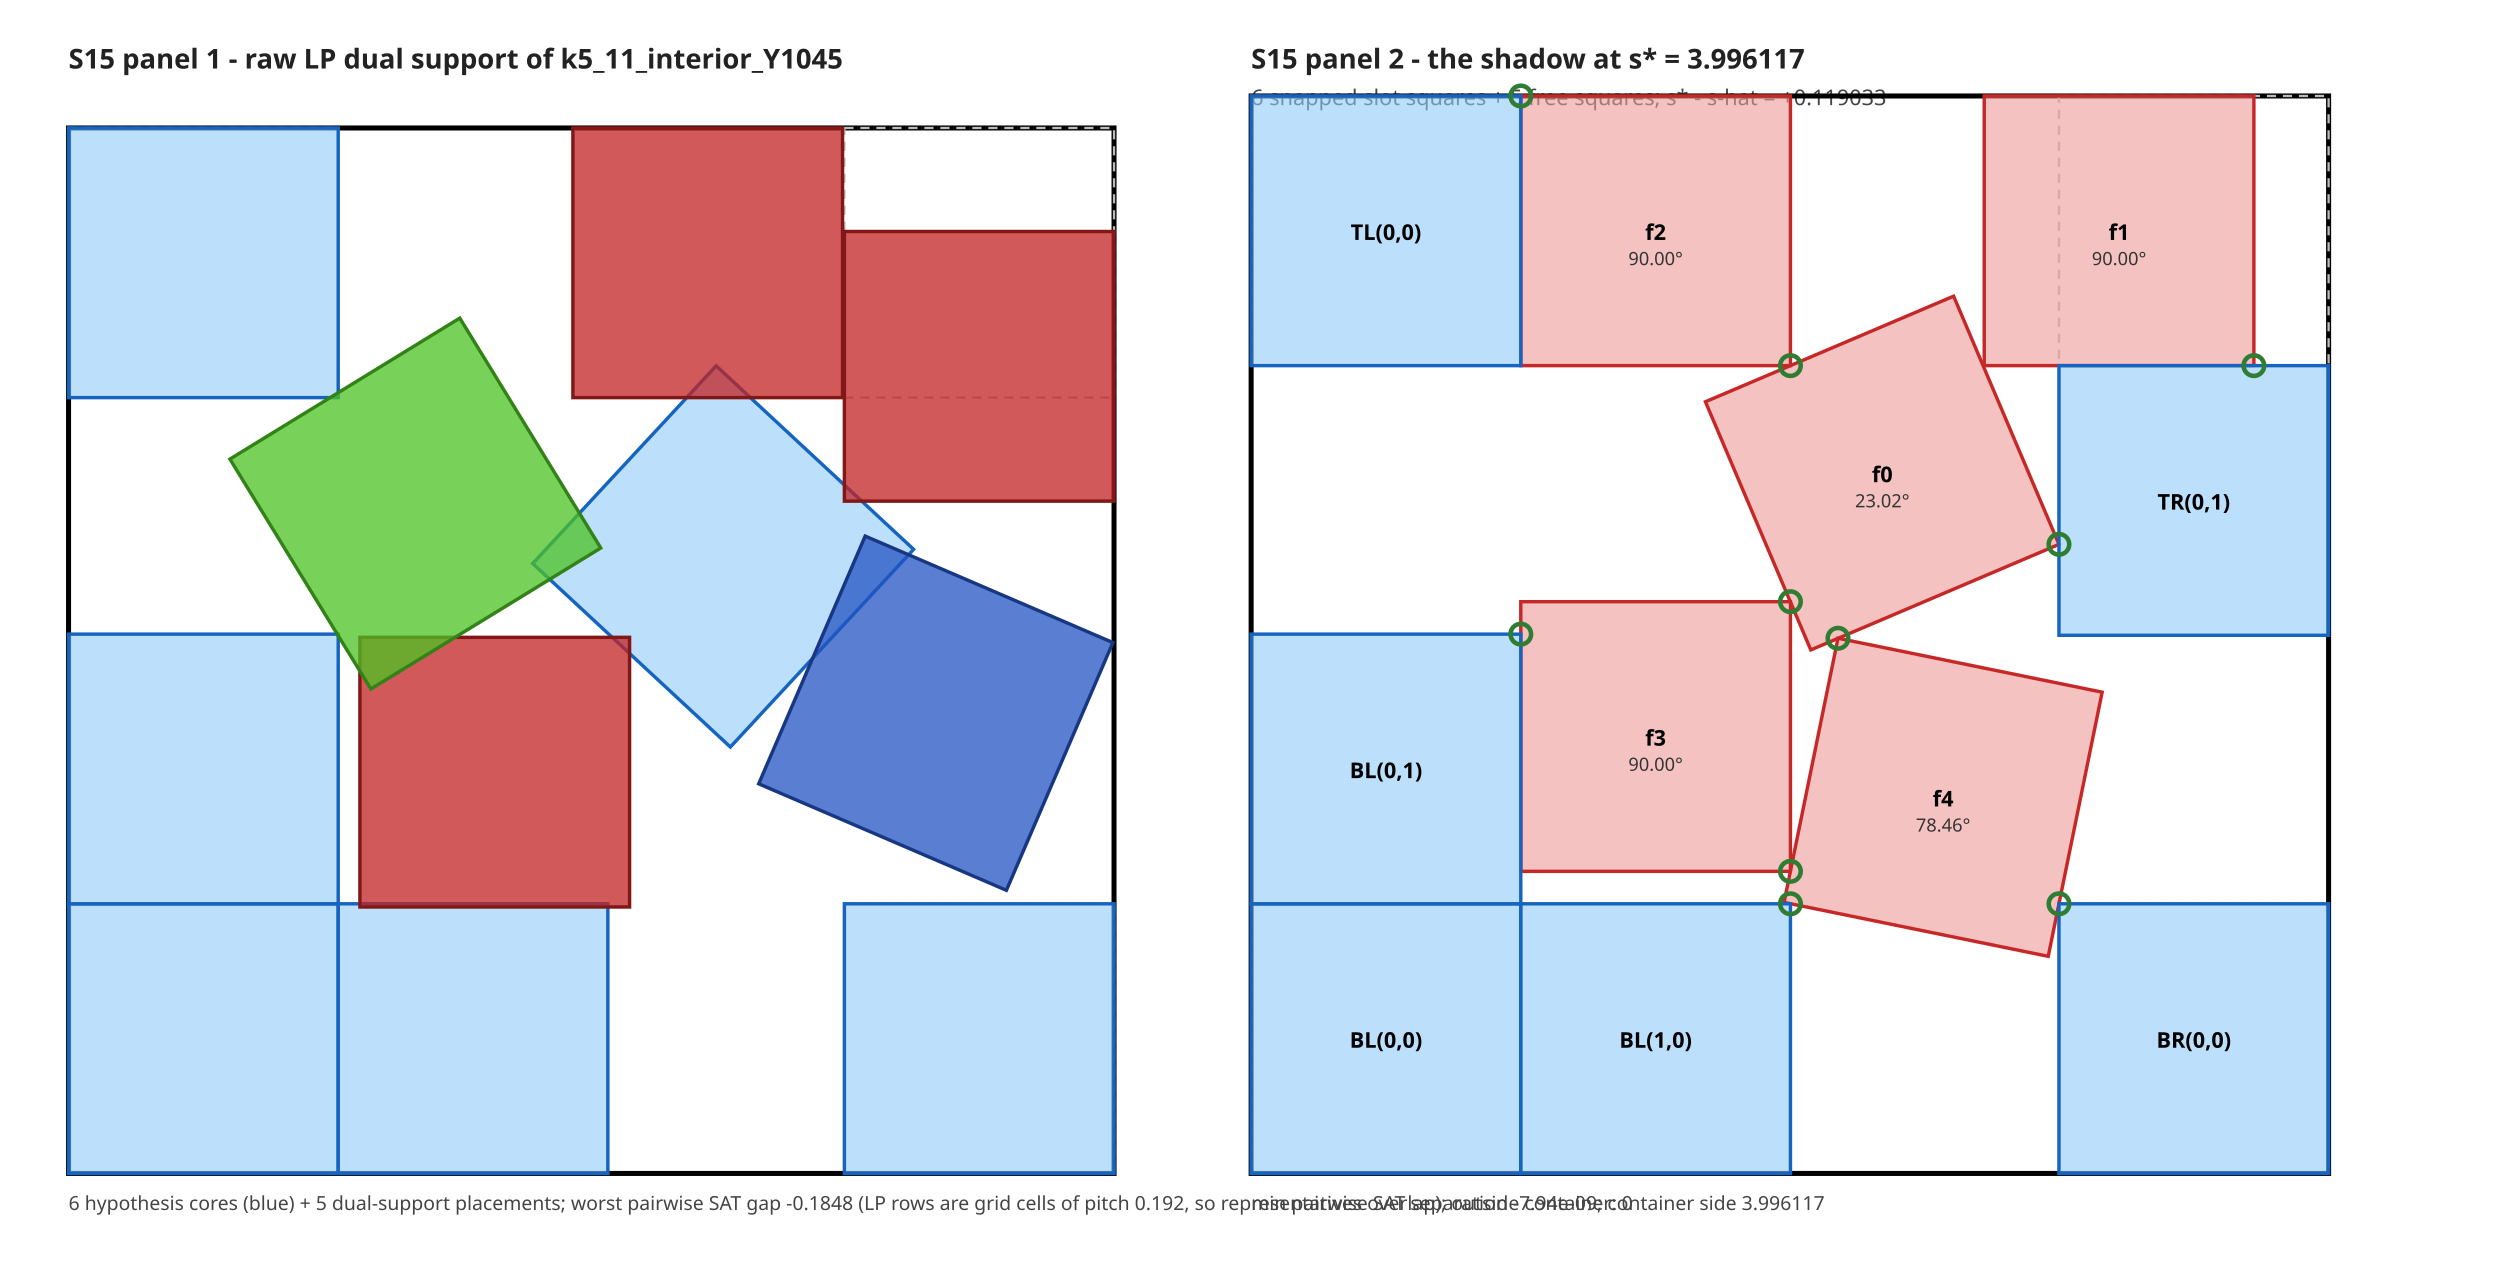
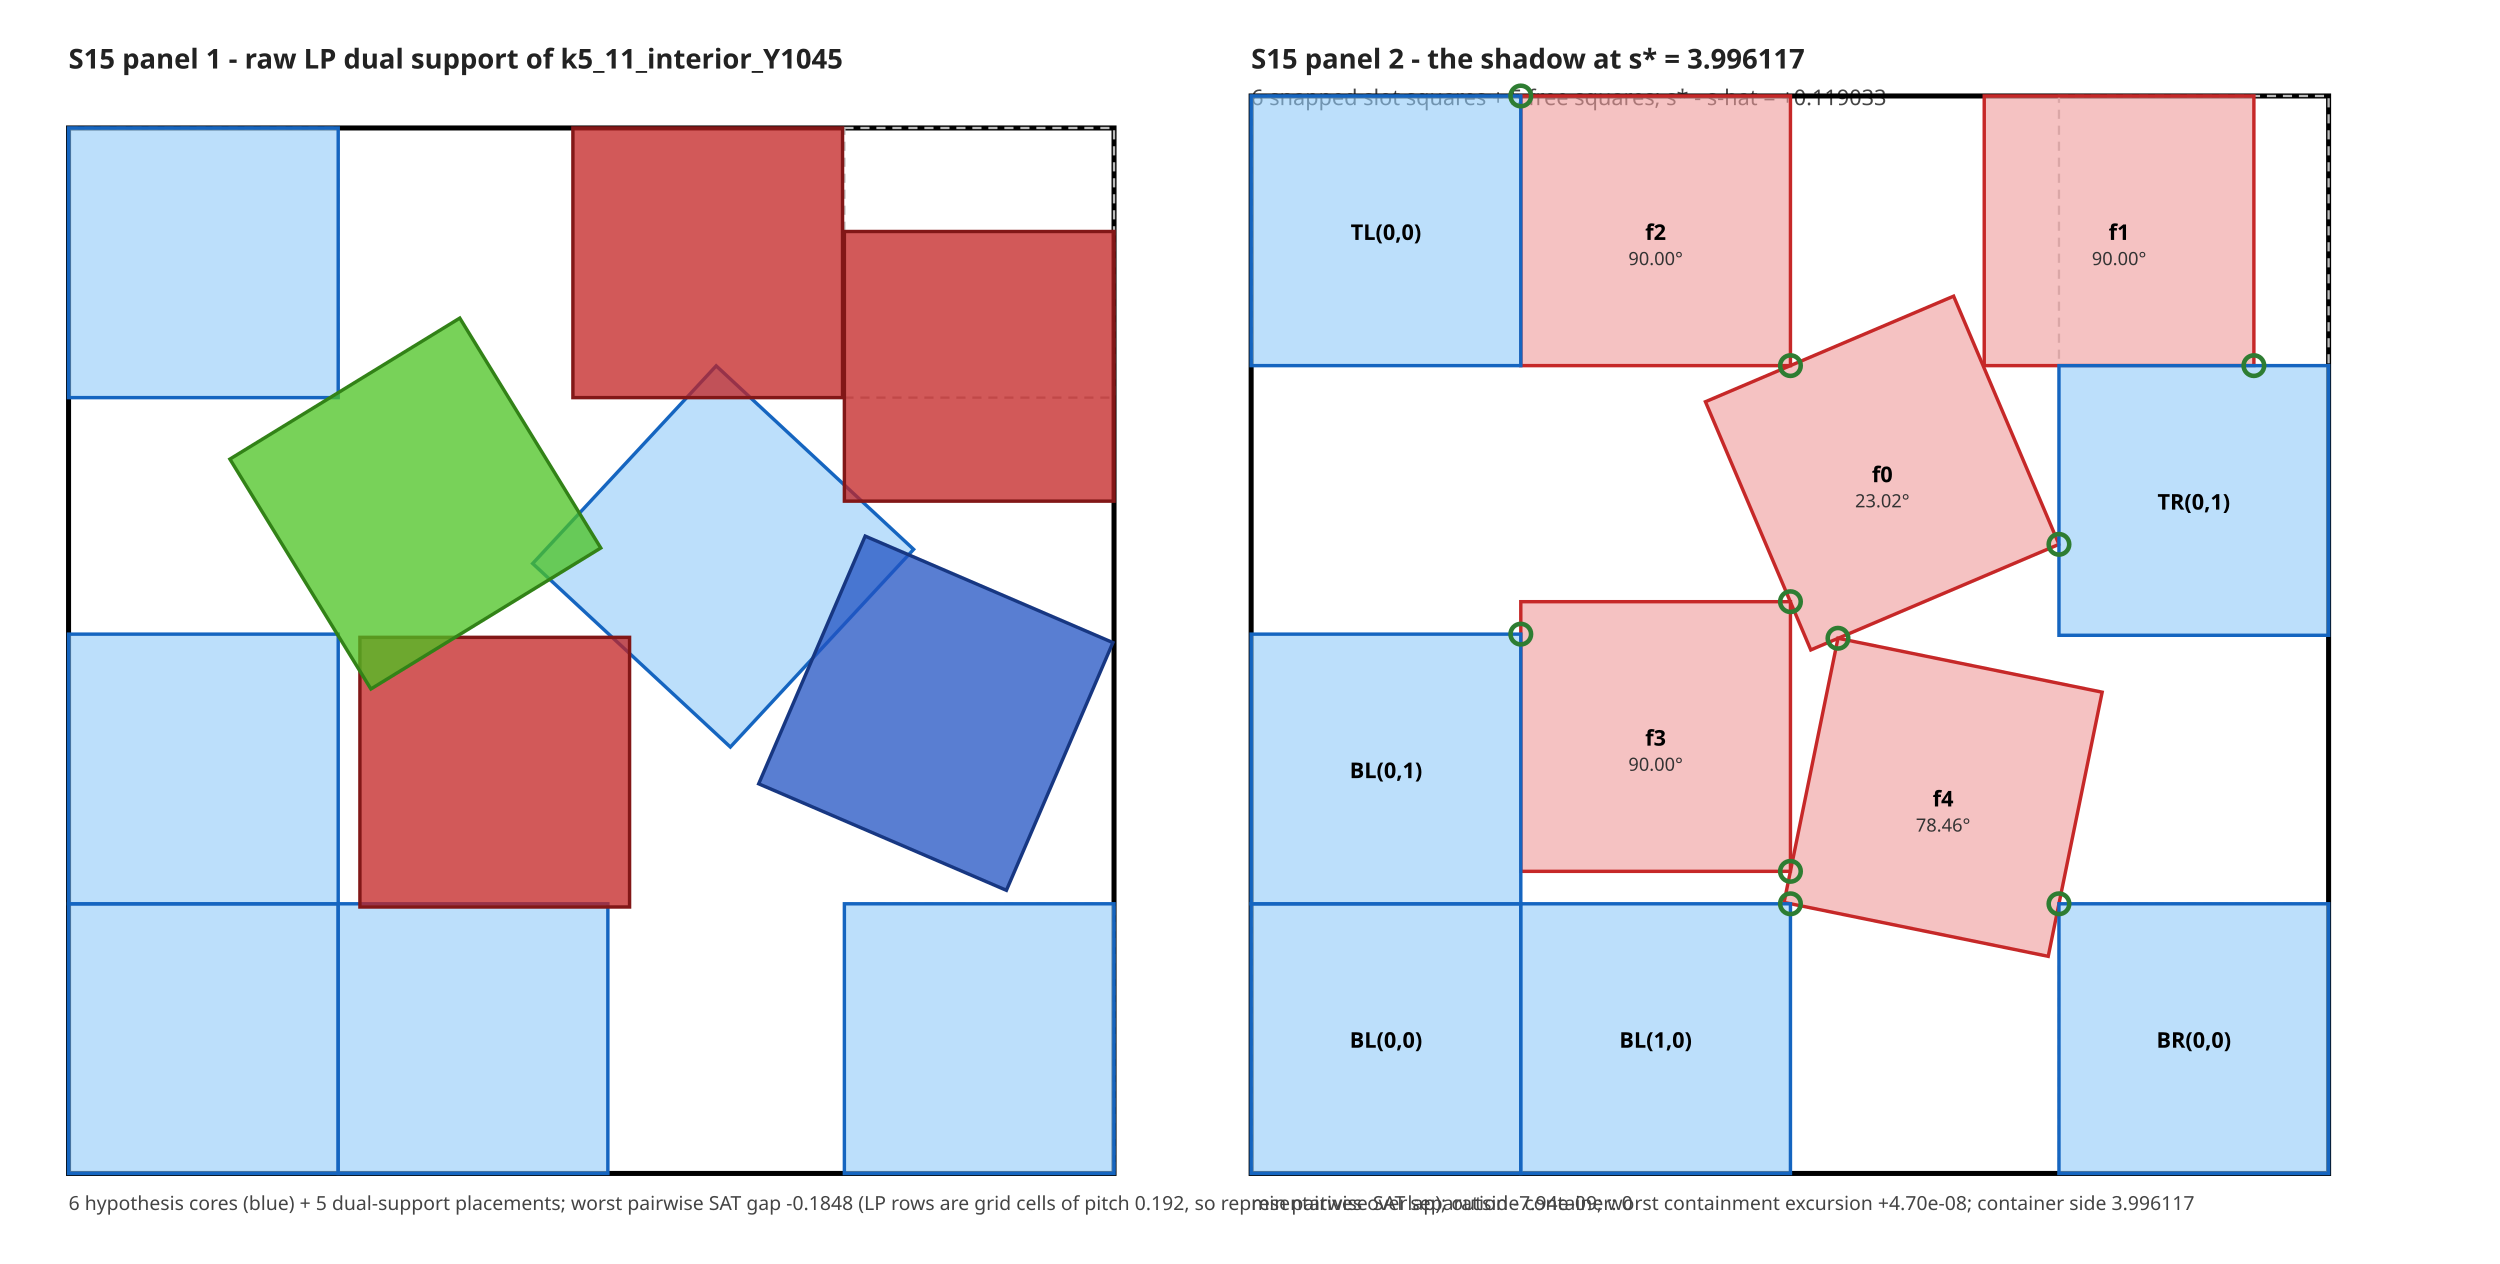
<svg xmlns="http://www.w3.org/2000/svg" width="1094" height="553" font-family="Segoe UI, sans-serif" style="background:#fff">
  <text x="30.0" y="30.0" font-size="12" fill="#222" text-anchor="start" font-weight="bold">S15 panel 1 - raw LP dual support of k5_11_interior_Y1045</text>
  <rect x="30" y="56.0" width="457.5" height="457.5" fill="none" stroke="#000" stroke-width="2.2" />
  <rect x="30.0" y="395.5" width="118" height="118" fill="none" stroke="#bbb" stroke-width="1" stroke-dasharray="4,3" />
  <rect x="369.5" y="395.5" width="118" height="118" fill="none" stroke="#bbb" stroke-width="1" stroke-dasharray="4,3" />
  <rect x="30.0" y="56.0" width="118" height="118" fill="none" stroke="#bbb" stroke-width="1" stroke-dasharray="4,3" />
  <rect x="369.5" y="56.0" width="118" height="118" fill="none" stroke="#bbb" stroke-width="1" stroke-dasharray="4,3" />
  <polygon points="30.0,513.5 148.0,513.5 148.0,395.5 30.0,395.5" fill="#90caf9" fill-opacity="0.60" stroke="#1565c0" stroke-width="1.5" />
  <polygon points="30.0,395.5 148.0,395.5 148.0,277.5 30.0,277.5" fill="#90caf9" fill-opacity="0.60" stroke="#1565c0" stroke-width="1.5" />
  <polygon points="30.0,174.0 148.0,174.0 148.0,56.0 30.0,56.0" fill="#90caf9" fill-opacity="0.60" stroke="#1565c0" stroke-width="1.5" />
  <polygon points="148.0,513.5 266.0,513.5 266.0,395.5 148.0,395.5" fill="#90caf9" fill-opacity="0.60" stroke="#1565c0" stroke-width="1.5" />
  <polygon points="369.5,513.5 487.5,513.5 487.5,395.5 369.5,395.5" fill="#90caf9" fill-opacity="0.60" stroke="#1565c0" stroke-width="1.5" />
  <polygon points="319.6,326.9 399.8,240.4 313.4,160.1 233.1,246.6" fill="#90caf9" fill-opacity="0.60" stroke="#1565c0" stroke-width="1.5" />
  <polygon points="369.5,219.3 487.5,219.3 487.5,101.3 369.5,101.3" fill="hsl(0,70%,45%)" fill-opacity="0.75" stroke="hsl(0,70%,30%)" stroke-width="1.5" />
  <polygon points="440.4,389.6 487.0,281.2 378.6,234.6 332.0,343.0" fill="hsl(222,70%,45%)" fill-opacity="0.75" stroke="hsl(222,70%,30%)" stroke-width="1.5" />
  <polygon points="157.5,396.9 275.5,396.9 275.5,278.9 157.5,278.9" fill="hsl(0,70%,45%)" fill-opacity="0.75" stroke="hsl(0,70%,30%)" stroke-width="1.5" />
  <polygon points="162.3,301.5 262.9,239.8 201.2,139.2 100.6,200.9" fill="hsl(105,70%,45%)" fill-opacity="0.75" stroke="hsl(105,70%,30%)" stroke-width="1.5" />
  <polygon points="250.7,174.0 368.7,174.0 368.7,56.0 250.7,56.0" fill="hsl(0,70%,45%)" fill-opacity="0.75" stroke="hsl(0,70%,30%)" stroke-width="1.5" />
  <text x="30.0" y="529.5" font-size="8.5" fill="#444" text-anchor="start">6 hypothesis cores (blue) + 5 dual-support placements; worst pairwise SAT gap -0.1848 (LP rows are grid cells of pitch 0.192, so representatives overlap); outside container: 0</text>
  <text x="547.5" y="30.0" font-size="12" fill="#222" text-anchor="start" font-weight="bold">S15 panel 2 - the shadow at s* = 3.996117</text>
  <text x="547.5" y="46.0" font-size="9.5" fill="#444" text-anchor="start">6 snapped slot squares + 5 free squares; s* - s-hat = +0.119033</text>
  <rect x="547.496" y="42.0" width="471.5" height="471.5" fill="none" stroke="#000" stroke-width="2.2" />
  <rect x="547.5" y="395.5" width="118" height="118" fill="none" stroke="#bbb" stroke-width="1" stroke-dasharray="4,3" />
  <rect x="901.0" y="395.5" width="118" height="118" fill="none" stroke="#bbb" stroke-width="1" stroke-dasharray="4,3" />
  <rect x="547.5" y="42.0" width="118" height="118" fill="none" stroke="#bbb" stroke-width="1" stroke-dasharray="4,3" />
  <rect x="901.0" y="42.0" width="118" height="118" fill="none" stroke="#bbb" stroke-width="1" stroke-dasharray="4,3" />
  <polygon points="746.3,175.8 792.4,284.4 901.0,238.2 854.9,129.6" fill="#ef9a9a" fill-opacity="0.60" stroke="#c62828" stroke-width="1.5" />
  <text x="823.7" y="211.0" font-size="9.5" fill="#000" text-anchor="middle" font-weight="bold">f0</text>
  <text x="823.7" y="222.0" font-size="8" fill="#333" text-anchor="middle">23.02°</text>
  <polygon points="868.3,160.0 986.3,160.0 986.3,42.0 868.3,42.0" fill="#ef9a9a" fill-opacity="0.60" stroke="#c62828" stroke-width="1.5" />
  <text x="927.3" y="105.0" font-size="9.5" fill="#000" text-anchor="middle" font-weight="bold">f1</text>
  <text x="927.3" y="116.0" font-size="8" fill="#333" text-anchor="middle">90.00°</text>
  <polygon points="665.5,42.0 665.5,160.0 783.5,160.0 783.5,42.0" fill="#ef9a9a" fill-opacity="0.60" stroke="#c62828" stroke-width="1.5" />
  <text x="724.5" y="105.0" font-size="9.5" fill="#000" text-anchor="middle" font-weight="bold">f2</text>
  <text x="724.5" y="116.0" font-size="8" fill="#333" text-anchor="middle">90.00°</text>
  <polygon points="665.5,381.3 783.5,381.3 783.5,263.3 665.5,263.3" fill="#ef9a9a" fill-opacity="0.60" stroke="#c62828" stroke-width="1.5" />
  <text x="724.5" y="326.3" font-size="9.5" fill="#000" text-anchor="middle" font-weight="bold">f3</text>
  <text x="724.5" y="337.3" font-size="8" fill="#333" text-anchor="middle">90.00°</text>
  <polygon points="780.7,394.9 896.3,418.5 919.9,302.9 804.3,279.3" fill="#ef9a9a" fill-opacity="0.60" stroke="#c62828" stroke-width="1.5" />
  <text x="850.3" y="352.9" font-size="9.5" fill="#000" text-anchor="middle" font-weight="bold">f4</text>
  <text x="850.3" y="363.9" font-size="8" fill="#333" text-anchor="middle">78.46°</text>
  <polygon points="547.5,513.5 665.5,513.5 665.5,395.5 547.5,395.5" fill="#90caf9" fill-opacity="0.60" stroke="#1565c0" stroke-width="1.5" />
  <text x="606.5" y="458.5" font-size="9.5" fill="#000" text-anchor="middle" font-weight="bold">BL(0,0)</text>
  <polygon points="547.5,395.5 665.5,395.5 665.5,277.5 547.5,277.5" fill="#90caf9" fill-opacity="0.60" stroke="#1565c0" stroke-width="1.5" />
  <text x="606.5" y="340.5" font-size="9.5" fill="#000" text-anchor="middle" font-weight="bold">BL(0,1)</text>
  <polygon points="665.5,513.5 783.5,513.5 783.5,395.5 665.5,395.5" fill="#90caf9" fill-opacity="0.60" stroke="#1565c0" stroke-width="1.5" />
  <text x="724.5" y="458.5" font-size="9.5" fill="#000" text-anchor="middle" font-weight="bold">BL(1,0)</text>
  <polygon points="901.0,513.5 1019.0,513.5 1019.0,395.5 901.0,395.5" fill="#90caf9" fill-opacity="0.60" stroke="#1565c0" stroke-width="1.5" />
  <text x="960.0" y="458.5" font-size="9.5" fill="#000" text-anchor="middle" font-weight="bold">BR(0,0)</text>
  <polygon points="547.5,160.0 665.5,160.0 665.5,42.0 547.5,42.0" fill="#90caf9" fill-opacity="0.60" stroke="#1565c0" stroke-width="1.5" />
  <text x="606.5" y="105.0" font-size="9.5" fill="#000" text-anchor="middle" font-weight="bold">TL(0,0)</text>
  <polygon points="901.0,278.0 1019.0,278.0 1019.0,160.0 901.0,160.0" fill="#90caf9" fill-opacity="0.60" stroke="#1565c0" stroke-width="1.5" />
  <text x="960.0" y="223.0" font-size="9.5" fill="#000" text-anchor="middle" font-weight="bold">TR(0,1)</text>
  <circle cx="783.5" cy="160.0" r="4.5" fill="none" stroke="#2e7d32" stroke-width="2" />
  <circle cx="783.5" cy="263.3" r="4.5" fill="none" stroke="#2e7d32" stroke-width="2" />
  <circle cx="804.3" cy="279.3" r="4.5" fill="none" stroke="#2e7d32" stroke-width="2" />
  <circle cx="901.0" cy="238.2" r="4.5" fill="none" stroke="#2e7d32" stroke-width="2" />
  <circle cx="986.3" cy="160.0" r="4.5" fill="none" stroke="#2e7d32" stroke-width="2" />
  <circle cx="665.5" cy="42.0" r="4.5" fill="none" stroke="#2e7d32" stroke-width="2" />
  <circle cx="783.5" cy="381.3" r="4.5" fill="none" stroke="#2e7d32" stroke-width="2" />
  <circle cx="665.5" cy="277.5" r="4.5" fill="none" stroke="#2e7d32" stroke-width="2" />
  <circle cx="783.5" cy="395.5" r="4.5" fill="none" stroke="#2e7d32" stroke-width="2" />
  <circle cx="901.0" cy="395.5" r="4.5" fill="none" stroke="#2e7d32" stroke-width="2" />
-   <text x="547.5" y="529.5" font-size="8.5" fill="#444" text-anchor="start">min pairwise SAT separation -7.94e-09; container side 3.996117</text>
+   <text x="547.5" y="529.5" font-size="8.5" fill="#444" text-anchor="start">min pairwise SAT separation -7.94e-09; worst containment excursion +4.70e-08; container side 3.996117</text>
</svg>
